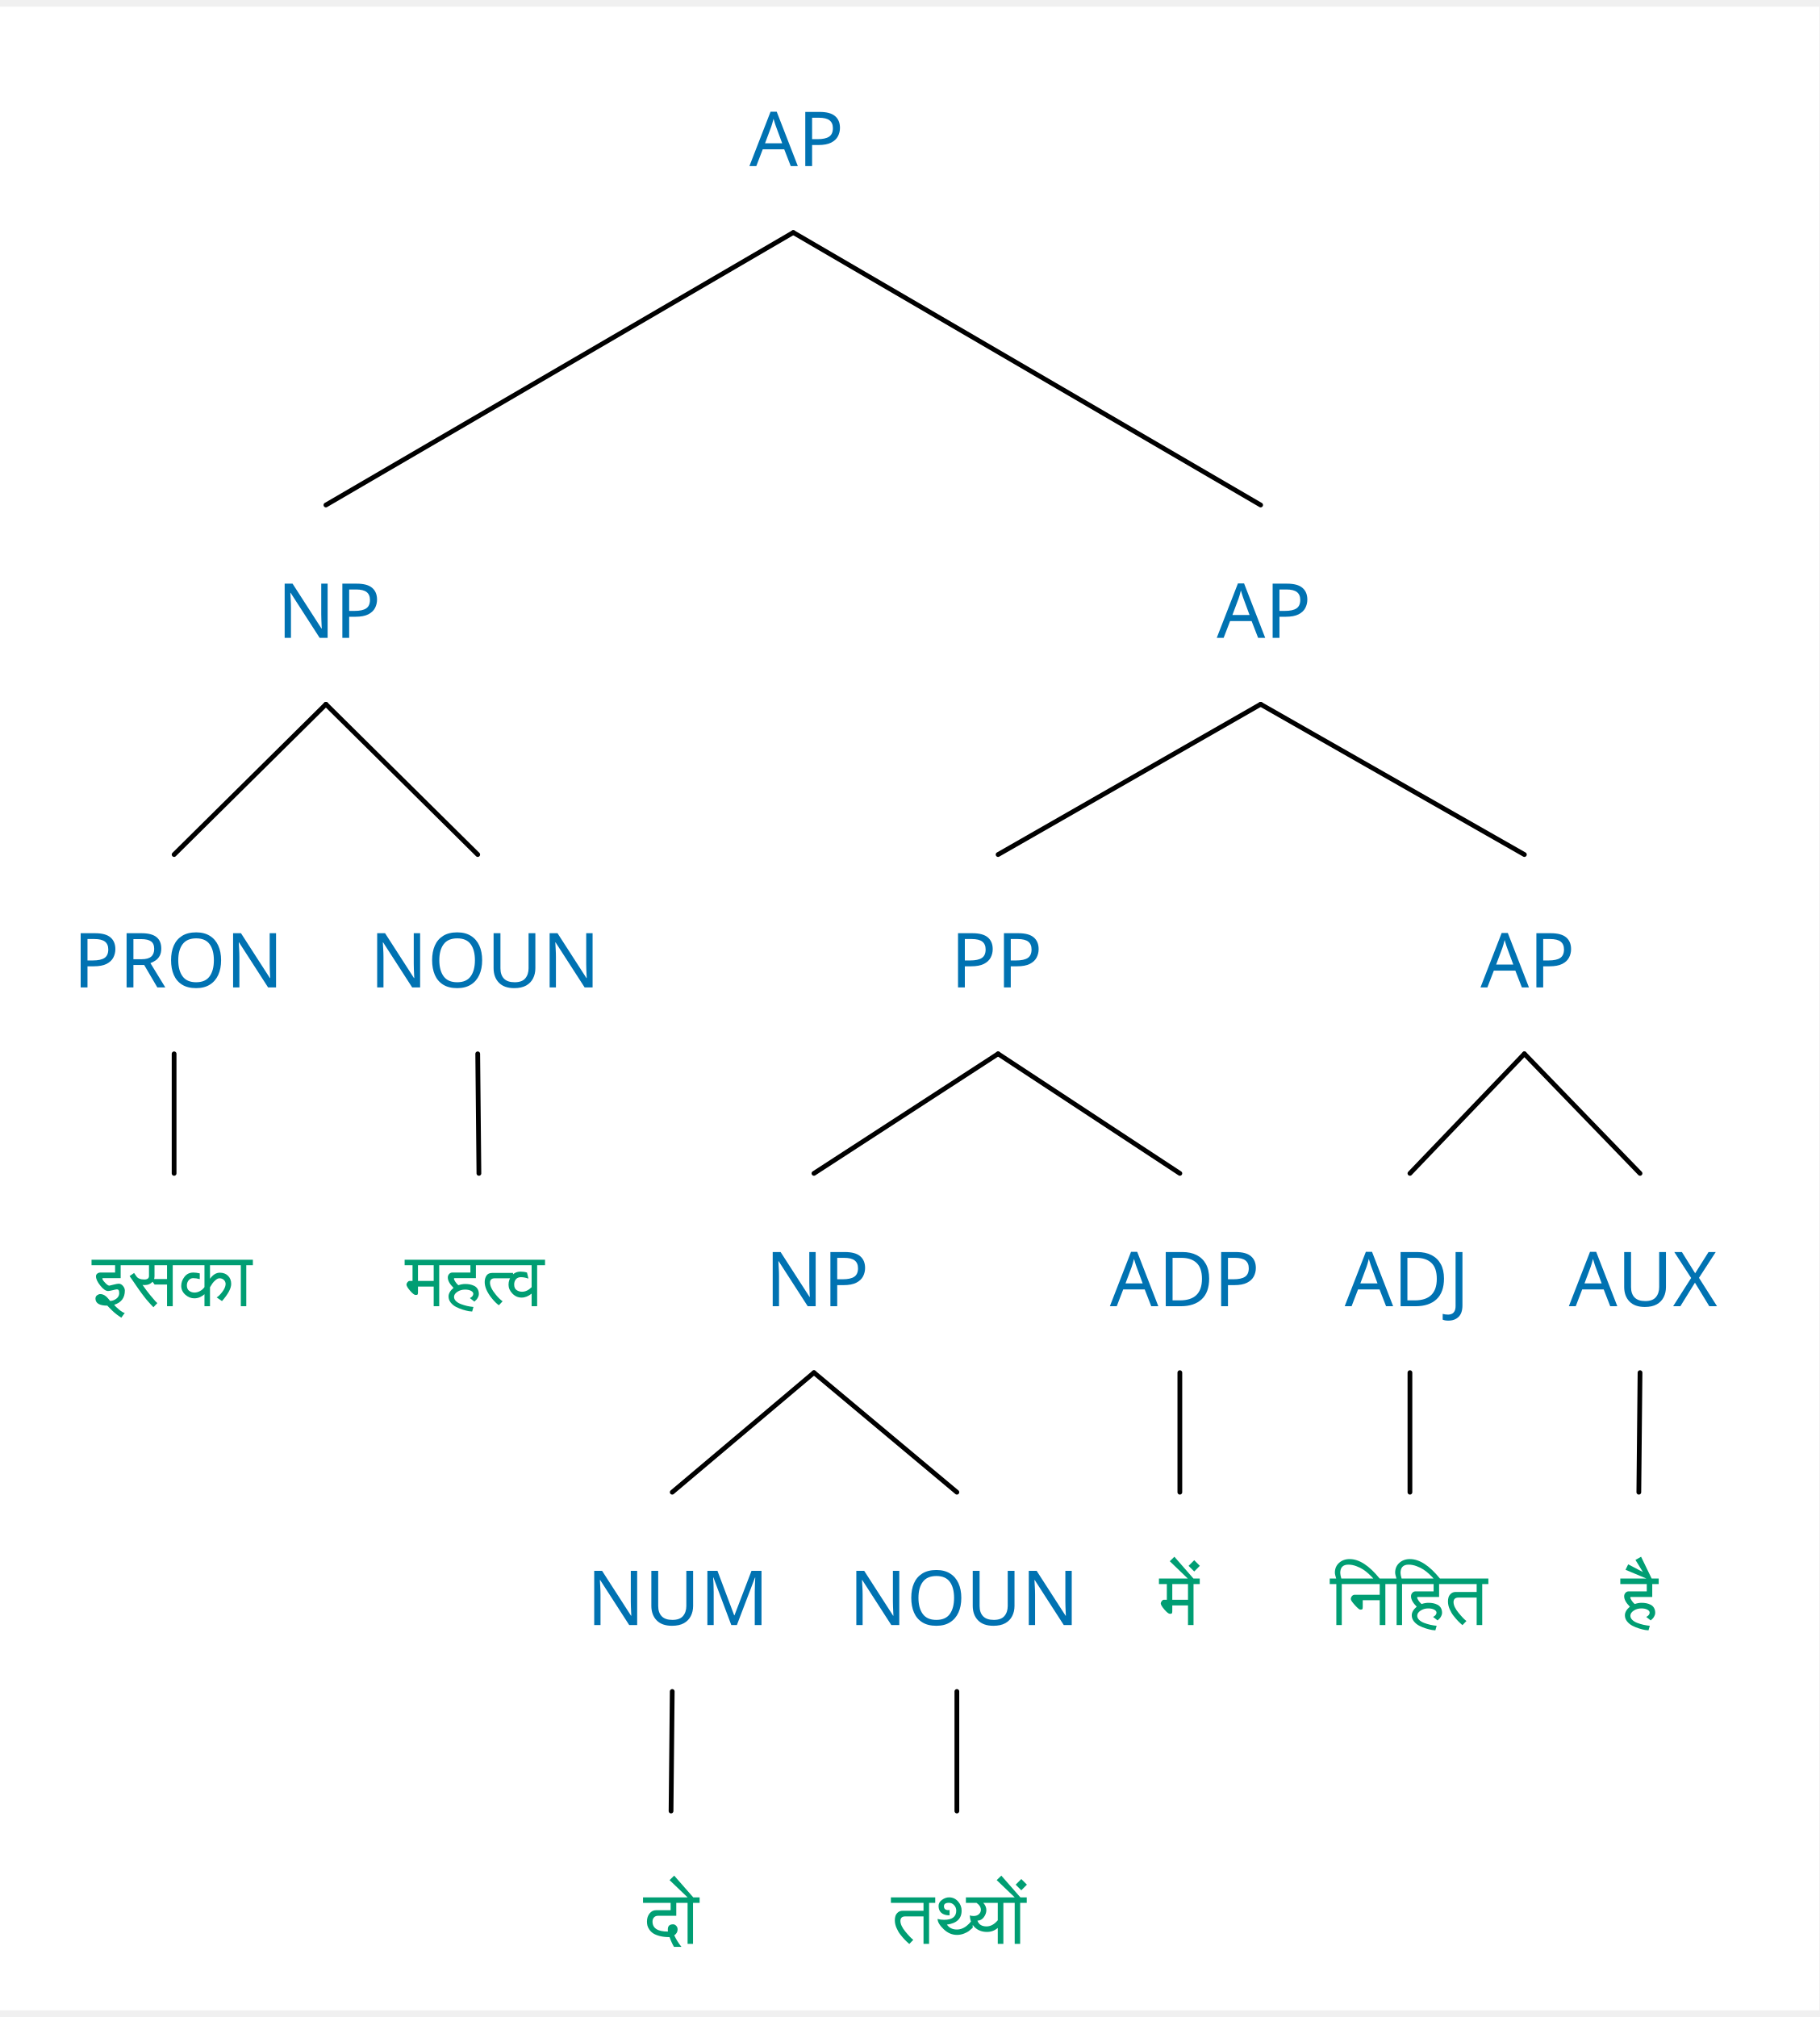
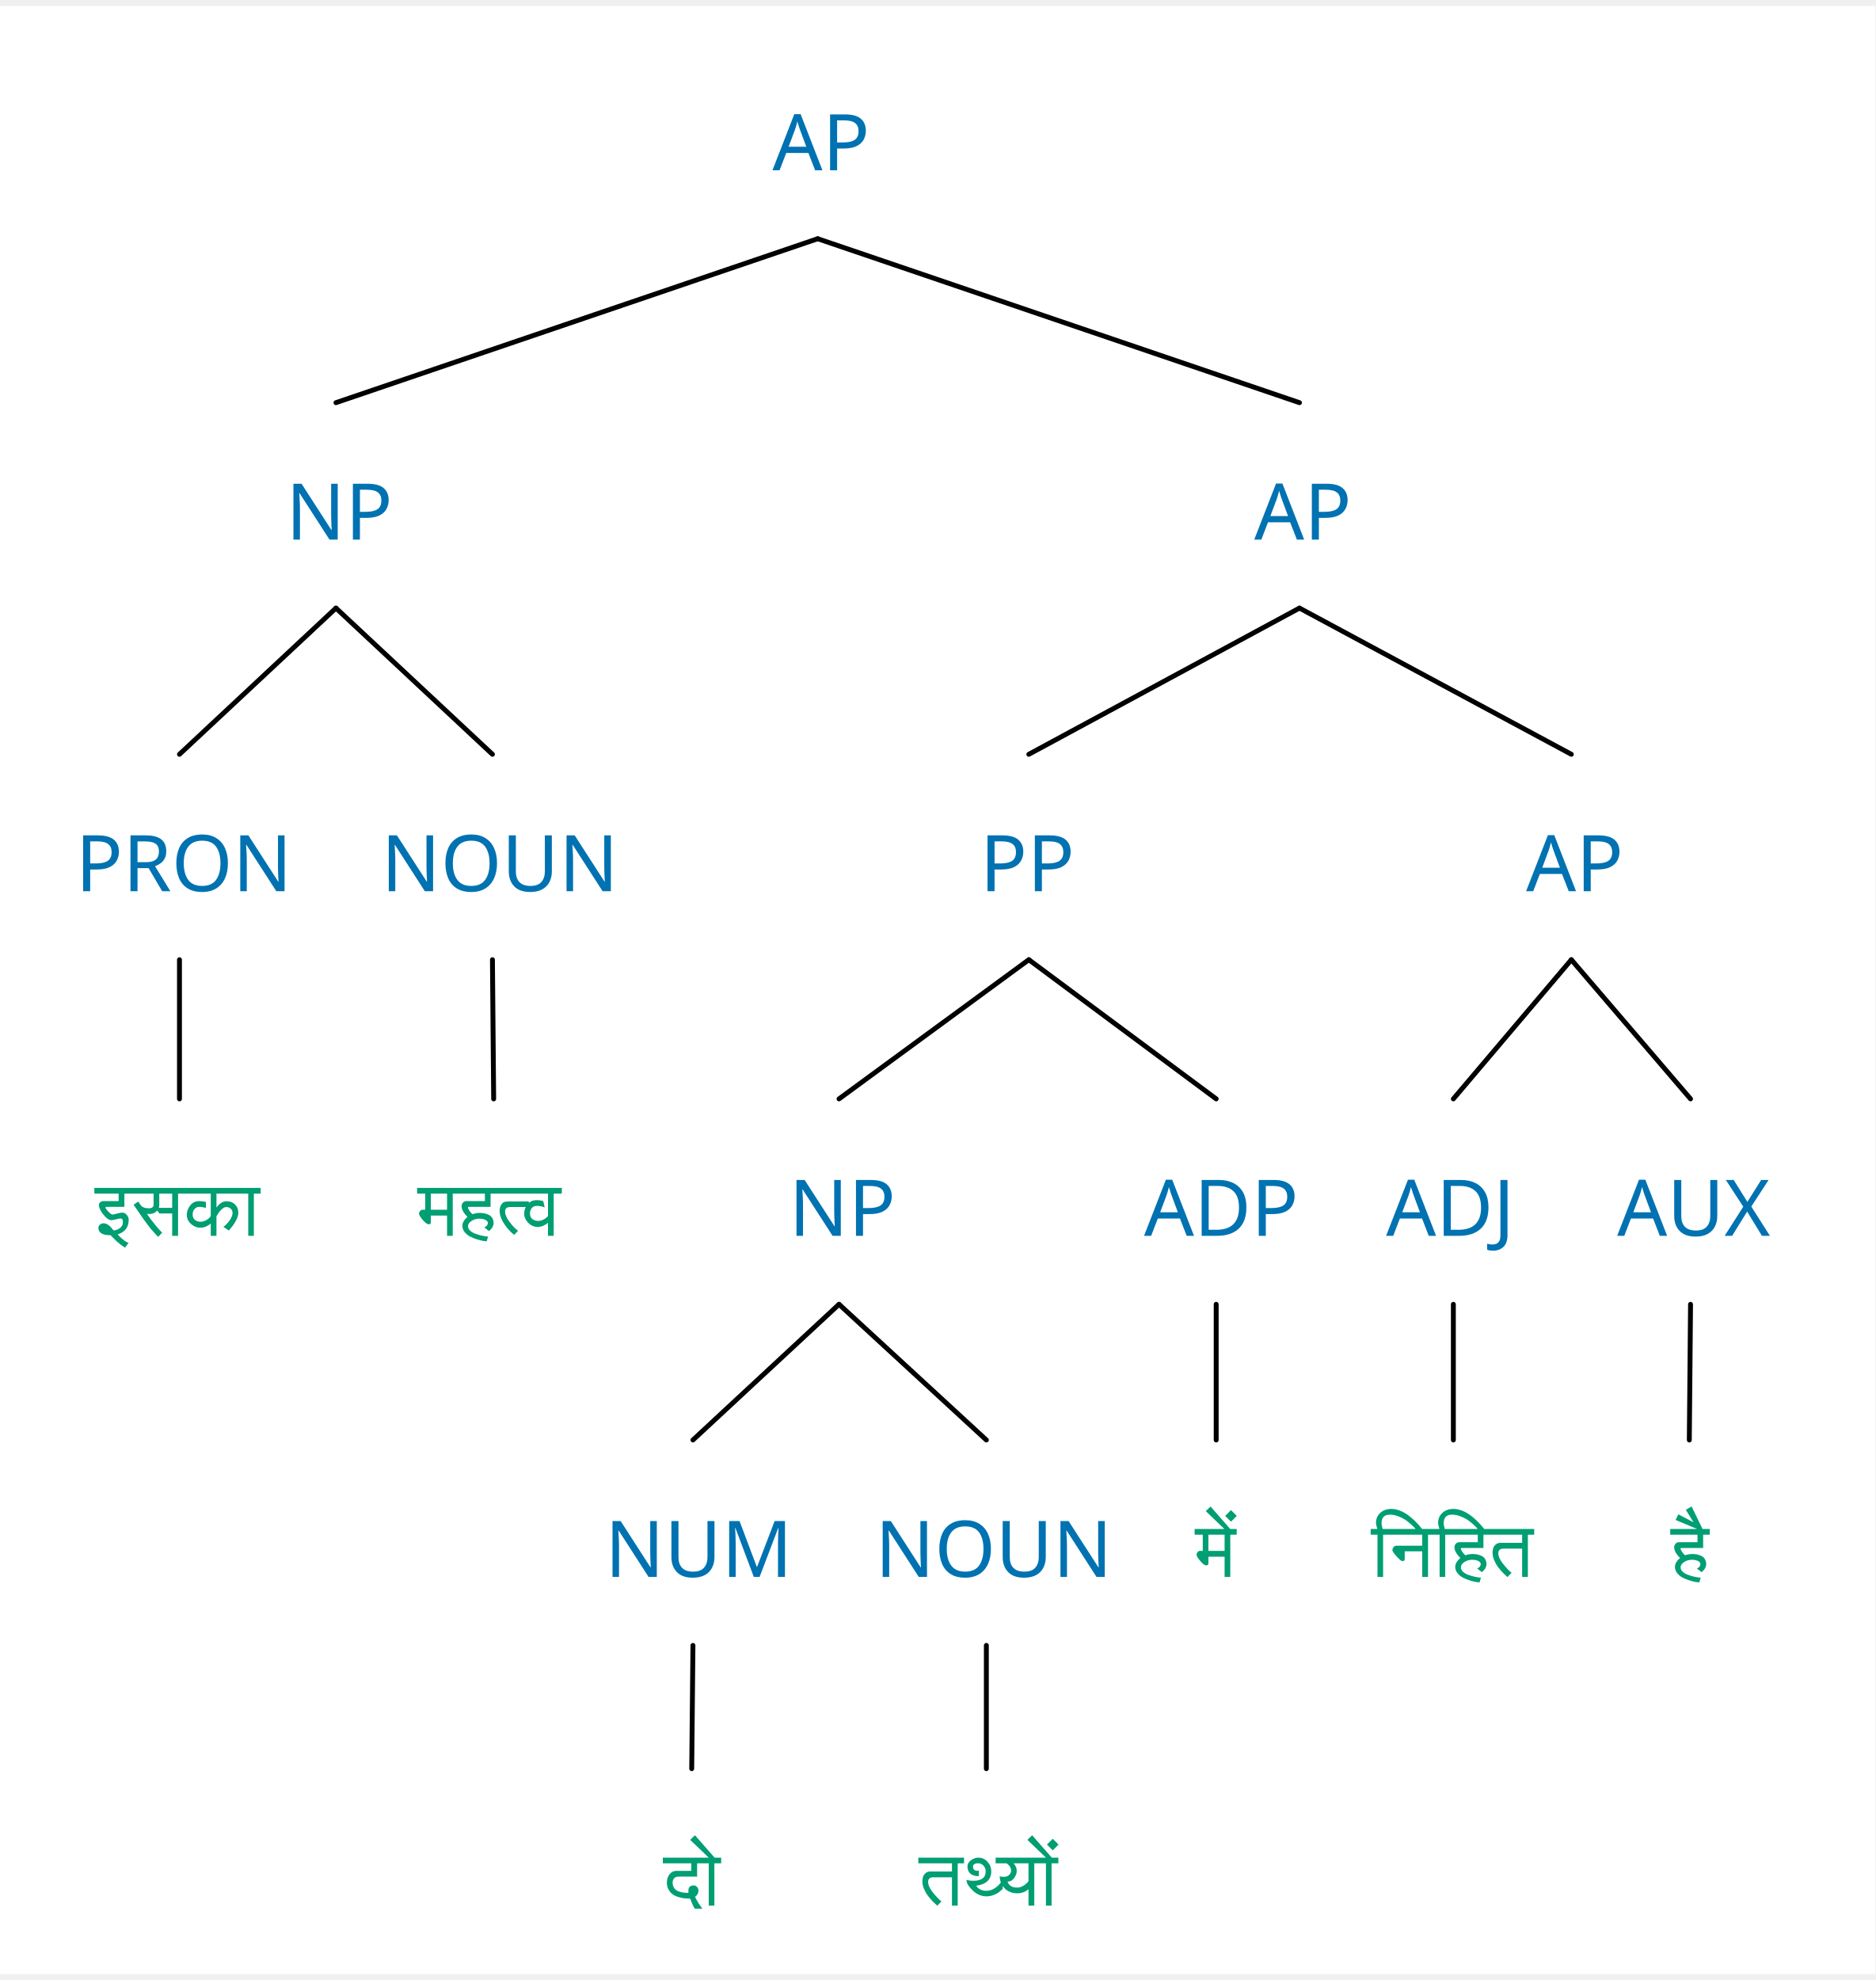
- <svg xmlns="http://www.w3.org/2000/svg" width="751.8" height="833.411" viewBox="-15.2, 0, 767, 844.611" version="1.1">
+ <svg xmlns="http://www.w3.org/2000/svg" width="751.8" height="793.632" viewBox="-15.2, 0, 767, 804.832" version="1.1">
  <defs>
    <marker id="arrow" markerUnits="userSpaceOnUse" viewBox="0 0 10 10" refX="10" refY="5" markerWidth="15.2" markerHeight="15.2" orient="auto">
      <path d="M 0 0 L 10 5 L 0 10" fill="#CC79A7" />
    </marker>
    <marker id="arrowBackward" markerUnits="userSpaceOnUse" viewBox="0 0 10 10" refX="5" refY="5" markerWidth="15.2" markerHeight="15.2" orient="auto">
      <path d="M 0 0 L 10 5 L 0 10 z" fill="#CC79A7" />
    </marker>
    <marker id="arrowForward" markerUnits="userSpaceOnUse" viewBox="0 0 10 10" refX="5" refY="5" markerWidth="15.2" markerHeight="15.2" orient="auto">
      <path d="M 10 0 L 0 5 L 10 10 z" fill="#CC79A7" />
    </marker>
    <marker id="arrowBothways" markerUnits="userSpaceOnUse" viewBox="0 0 30 10" refX="15" refY="5" markerWidth="45.6" markerHeight="15.2" orient="auto">
      <path d="M 0 5 L 10 0 L 10 5 L 20 5 L 20 0 L 30 5 L 20 10 L 20 5 L 10 5 L 10 10 z" fill="#CC79A7" />
    </marker>
    <pattern id="hatchBlack" x="10" y="10" width="10" height="10" patternUnits="userSpaceOnUse" patternTransform="rotate(45)">
      <line x1="0" y="0" x2="0" y2="10" stroke="black" stroke-width="4" />
    </pattern>
    <pattern id="hatchForNode" x="10" y="10" width="10" height="10" patternUnits="userSpaceOnUse" patternTransform="rotate(45)">
      <line x1="0" y="0" x2="0" y2="10" stroke="#0072B2" stroke-width="4" />
    </pattern>
    <pattern id="hatchForLeaf" x="10" y="10" width="10" height="10" patternUnits="userSpaceOnUse" patternTransform="rotate(45)">
      <line x1="0" y="0" x2="0" y2="10" stroke="#009E73" stroke-width="4" />
    </pattern>
  </defs>
-   <rect x="-15.2" y="0" width="767" height="844.611" stroke="none" fill="white" />"
+   <rect x="-15.2" y="0" width="767" height="804.832" stroke="none" fill="white" />"
<text white-space="pre" alignment-baseline="text-top" style="fill: #0072B2; storoke-width: 0; font-size: 32px;" x="300.731" y="67.2">
    <tspan x="300.731" y="67.2" style="" text-decoration="" font-family="'Noto Sans', 'Noto Sans JP', OpenMoji, 'OpenMoji Color', 'OpenMoji Black', sans-serif">AP</tspan>
  </text>
-   <text white-space="pre" alignment-baseline="text-top" style="fill: #0072B2; storoke-width: 0; font-size: 32px;" x="101.7" y="266.059">
-     <tspan x="101.7" y="266.059" style="" text-decoration="" font-family="'Noto Sans', 'Noto Sans JP', OpenMoji, 'OpenMoji Color', 'OpenMoji Black', sans-serif">NP</tspan>
+   <text white-space="pre" alignment-baseline="text-top" style="fill: #0072B2; storoke-width: 0; font-size: 32px;" x="101.7" y="218.24">
+     <tspan x="101.7" y="218.24" style="" text-decoration="" font-family="'Noto Sans', 'Noto Sans JP', OpenMoji, 'OpenMoji Color', 'OpenMoji Black', sans-serif">NP</tspan>
  </text>
-   <text white-space="pre" alignment-baseline="text-top" style="fill: #0072B2; storoke-width: 0; font-size: 32px;" x="15.7" y="413.411">
-     <tspan x="15.7" y="413.411" style="" text-decoration="" font-family="'Noto Sans', 'Noto Sans JP', OpenMoji, 'OpenMoji Color', 'OpenMoji Black', sans-serif">PRON</tspan>
+   <text white-space="pre" alignment-baseline="text-top" style="fill: #0072B2; storoke-width: 0; font-size: 32px;" x="15.7" y="362.03">
+     <tspan x="15.7" y="362.03" style="" text-decoration="" font-family="'Noto Sans', 'Noto Sans JP', OpenMoji, 'OpenMoji Color', 'OpenMoji Black', sans-serif">PRON</tspan>
  </text>
-   <text white-space="pre" alignment-baseline="text-top" style="fill: #009E73; storoke-width: 0; font-size: 32px;" x="23.7" y="547.811">
-     <tspan x="23.7" y="547.811" style="" text-decoration="" font-family="'Noto Sans', 'Noto Sans JP', OpenMoji, 'OpenMoji Color', 'OpenMoji Black', sans-serif">इसका</tspan>
+   <text white-space="pre" alignment-baseline="text-top" style="fill: #009E73; storoke-width: 0; font-size: 32px;" x="23.7" y="502.944">
+     <tspan x="23.7" y="502.944" style="" text-decoration="" font-family="'Noto Sans', 'Noto Sans JP', OpenMoji, 'OpenMoji Color', 'OpenMoji Black', sans-serif">इसका</tspan>
  </text>
-   <text white-space="pre" alignment-baseline="text-top" style="fill: #0072B2; storoke-width: 0; font-size: 32px;" x="140.7" y="413.411">
-     <tspan x="140.7" y="413.411" style="" text-decoration="" font-family="'Noto Sans', 'Noto Sans JP', OpenMoji, 'OpenMoji Color', 'OpenMoji Black', sans-serif">NOUN</tspan>
+   <text white-space="pre" alignment-baseline="text-top" style="fill: #0072B2; storoke-width: 0; font-size: 32px;" x="140.7" y="362.03">
+     <tspan x="140.7" y="362.03" style="" text-decoration="" font-family="'Noto Sans', 'Noto Sans JP', OpenMoji, 'OpenMoji Color', 'OpenMoji Black', sans-serif">NOUN</tspan>
  </text>
-   <text white-space="pre" alignment-baseline="text-top" style="fill: #009E73; storoke-width: 0; font-size: 32px;" x="155.7" y="547.811">
-     <tspan x="155.7" y="547.811" style="" text-decoration="" font-family="'Noto Sans', 'Noto Sans JP', OpenMoji, 'OpenMoji Color', 'OpenMoji Black', sans-serif">महत्व</tspan>
+   <text white-space="pre" alignment-baseline="text-top" style="fill: #009E73; storoke-width: 0; font-size: 32px;" x="155.7" y="502.944">
+     <tspan x="155.7" y="502.944" style="" text-decoration="" font-family="'Noto Sans', 'Noto Sans JP', OpenMoji, 'OpenMoji Color', 'OpenMoji Black', sans-serif">महत्व</tspan>
  </text>
-   <text white-space="pre" alignment-baseline="text-top" style="fill: #0072B2; storoke-width: 0; font-size: 32px;" x="497.763" y="266.059">
-     <tspan x="497.763" y="266.059" style="" text-decoration="" font-family="'Noto Sans', 'Noto Sans JP', OpenMoji, 'OpenMoji Color', 'OpenMoji Black', sans-serif">AP</tspan>
+   <text white-space="pre" alignment-baseline="text-top" style="fill: #0072B2; storoke-width: 0; font-size: 32px;" x="497.763" y="218.24">
+     <tspan x="497.763" y="218.24" style="" text-decoration="" font-family="'Noto Sans', 'Noto Sans JP', OpenMoji, 'OpenMoji Color', 'OpenMoji Black', sans-serif">AP</tspan>
  </text>
-   <text white-space="pre" alignment-baseline="text-top" style="fill: #0072B2; storoke-width: 0; font-size: 32px;" x="385.575" y="413.411">
-     <tspan x="385.575" y="413.411" style="" text-decoration="" font-family="'Noto Sans', 'Noto Sans JP', OpenMoji, 'OpenMoji Color', 'OpenMoji Black', sans-serif">PP</tspan>
+   <text white-space="pre" alignment-baseline="text-top" style="fill: #0072B2; storoke-width: 0; font-size: 32px;" x="385.575" y="362.03">
+     <tspan x="385.575" y="362.03" style="" text-decoration="" font-family="'Noto Sans', 'Noto Sans JP', OpenMoji, 'OpenMoji Color', 'OpenMoji Black', sans-serif">PP</tspan>
  </text>
-   <text white-space="pre" alignment-baseline="text-top" style="fill: #0072B2; storoke-width: 0; font-size: 32px;" x="307.45" y="547.811">
-     <tspan x="307.45" y="547.811" style="" text-decoration="" font-family="'Noto Sans', 'Noto Sans JP', OpenMoji, 'OpenMoji Color', 'OpenMoji Black', sans-serif">NP</tspan>
+   <text white-space="pre" alignment-baseline="text-top" style="fill: #0072B2; storoke-width: 0; font-size: 32px;" x="307.45" y="502.944">
+     <tspan x="307.45" y="502.944" style="" text-decoration="" font-family="'Noto Sans', 'Noto Sans JP', OpenMoji, 'OpenMoji Color', 'OpenMoji Black', sans-serif">NP</tspan>
  </text>
-   <text white-space="pre" alignment-baseline="text-top" style="fill: #0072B2; storoke-width: 0; font-size: 32px;" x="232.2" y="682.211">
-     <tspan x="232.2" y="682.211" style="" text-decoration="" font-family="'Noto Sans', 'Noto Sans JP', OpenMoji, 'OpenMoji Color', 'OpenMoji Black', sans-serif">NUM</tspan>
+   <text white-space="pre" alignment-baseline="text-top" style="fill: #0072B2; storoke-width: 0; font-size: 32px;" x="232.2" y="642.432">
+     <tspan x="232.2" y="642.432" style="" text-decoration="" font-family="'Noto Sans', 'Noto Sans JP', OpenMoji, 'OpenMoji Color', 'OpenMoji Black', sans-serif">NUM</tspan>
  </text>
-   <text white-space="pre" alignment-baseline="text-top" style="fill: #009E73; storoke-width: 0; font-size: 32px;" x="256.2" y="816.611">
-     <tspan x="256.2" y="816.611" style="" text-decoration="" font-family="'Noto Sans', 'Noto Sans JP', OpenMoji, 'OpenMoji Color', 'OpenMoji Black', sans-serif">दो</tspan>
+   <text white-space="pre" alignment-baseline="text-top" style="fill: #009E73; storoke-width: 0; font-size: 32px;" x="256.2" y="776.832">
+     <tspan x="256.2" y="776.832" style="" text-decoration="" font-family="'Noto Sans', 'Noto Sans JP', OpenMoji, 'OpenMoji Color', 'OpenMoji Black', sans-serif">दो</tspan>
  </text>
-   <text white-space="pre" alignment-baseline="text-top" style="fill: #0072B2; storoke-width: 0; font-size: 32px;" x="342.7" y="682.211">
-     <tspan x="342.7" y="682.211" style="" text-decoration="" font-family="'Noto Sans', 'Noto Sans JP', OpenMoji, 'OpenMoji Color', 'OpenMoji Black', sans-serif">NOUN</tspan>
+   <text white-space="pre" alignment-baseline="text-top" style="fill: #0072B2; storoke-width: 0; font-size: 32px;" x="342.7" y="642.432">
+     <tspan x="342.7" y="642.432" style="" text-decoration="" font-family="'Noto Sans', 'Noto Sans JP', OpenMoji, 'OpenMoji Color', 'OpenMoji Black', sans-serif">NOUN</tspan>
  </text>
-   <text white-space="pre" alignment-baseline="text-top" style="fill: #009E73; storoke-width: 0; font-size: 32px;" x="360.7" y="816.611">
-     <tspan x="360.7" y="816.611" style="" text-decoration="" font-family="'Noto Sans', 'Noto Sans JP', OpenMoji, 'OpenMoji Color', 'OpenMoji Black', sans-serif">तथ्यों</tspan>
+   <text white-space="pre" alignment-baseline="text-top" style="fill: #009E73; storoke-width: 0; font-size: 32px;" x="360.7" y="776.832">
+     <tspan x="360.7" y="776.832" style="" text-decoration="" font-family="'Noto Sans', 'Noto Sans JP', OpenMoji, 'OpenMoji Color', 'OpenMoji Black', sans-serif">तथ्यों</tspan>
  </text>
-   <text white-space="pre" alignment-baseline="text-top" style="fill: #0072B2; storoke-width: 0; font-size: 32px;" x="452.7" y="547.811">
-     <tspan x="452.7" y="547.811" style="" text-decoration="" font-family="'Noto Sans', 'Noto Sans JP', OpenMoji, 'OpenMoji Color', 'OpenMoji Black', sans-serif">ADP</tspan>
+   <text white-space="pre" alignment-baseline="text-top" style="fill: #0072B2; storoke-width: 0; font-size: 32px;" x="452.7" y="502.944">
+     <tspan x="452.7" y="502.944" style="" text-decoration="" font-family="'Noto Sans', 'Noto Sans JP', OpenMoji, 'OpenMoji Color', 'OpenMoji Black', sans-serif">ADP</tspan>
  </text>
-   <text white-space="pre" alignment-baseline="text-top" style="fill: #009E73; storoke-width: 0; font-size: 32px;" x="473.7" y="682.211">
-     <tspan x="473.7" y="682.211" style="" text-decoration="" font-family="'Noto Sans', 'Noto Sans JP', OpenMoji, 'OpenMoji Color', 'OpenMoji Black', sans-serif">में</tspan>
+   <text white-space="pre" alignment-baseline="text-top" style="fill: #009E73; storoke-width: 0; font-size: 32px;" x="473.7" y="642.432">
+     <tspan x="473.7" y="642.432" style="" text-decoration="" font-family="'Noto Sans', 'Noto Sans JP', OpenMoji, 'OpenMoji Color', 'OpenMoji Black', sans-serif">में</tspan>
  </text>
-   <text white-space="pre" alignment-baseline="text-top" style="fill: #0072B2; storoke-width: 0; font-size: 32px;" x="608.95" y="413.411">
-     <tspan x="608.95" y="413.411" style="" text-decoration="" font-family="'Noto Sans', 'Noto Sans JP', OpenMoji, 'OpenMoji Color', 'OpenMoji Black', sans-serif">AP</tspan>
+   <text white-space="pre" alignment-baseline="text-top" style="fill: #0072B2; storoke-width: 0; font-size: 32px;" x="608.95" y="362.03">
+     <tspan x="608.95" y="362.03" style="" text-decoration="" font-family="'Noto Sans', 'Noto Sans JP', OpenMoji, 'OpenMoji Color', 'OpenMoji Black', sans-serif">AP</tspan>
  </text>
-   <text white-space="pre" alignment-baseline="text-top" style="fill: #0072B2; storoke-width: 0; font-size: 32px;" x="551.7" y="547.811">
-     <tspan x="551.7" y="547.811" style="" text-decoration="" font-family="'Noto Sans', 'Noto Sans JP', OpenMoji, 'OpenMoji Color', 'OpenMoji Black', sans-serif">ADJ</tspan>
+   <text white-space="pre" alignment-baseline="text-top" style="fill: #0072B2; storoke-width: 0; font-size: 32px;" x="551.7" y="502.944">
+     <tspan x="551.7" y="502.944" style="" text-decoration="" font-family="'Noto Sans', 'Noto Sans JP', OpenMoji, 'OpenMoji Color', 'OpenMoji Black', sans-serif">ADJ</tspan>
  </text>
-   <text white-space="pre" alignment-baseline="text-top" style="fill: #009E73; storoke-width: 0; font-size: 32px;" x="545.7" y="682.211">
-     <tspan x="545.7" y="682.211" style="" text-decoration="" font-family="'Noto Sans', 'Noto Sans JP', OpenMoji, 'OpenMoji Color', 'OpenMoji Black', sans-serif">निहित</tspan>
+   <text white-space="pre" alignment-baseline="text-top" style="fill: #009E73; storoke-width: 0; font-size: 32px;" x="545.7" y="642.432">
+     <tspan x="545.7" y="642.432" style="" text-decoration="" font-family="'Noto Sans', 'Noto Sans JP', OpenMoji, 'OpenMoji Color', 'OpenMoji Black', sans-serif">निहित</tspan>
  </text>
-   <text white-space="pre" alignment-baseline="text-top" style="fill: #0072B2; storoke-width: 0; font-size: 32px;" x="646.2" y="547.811">
-     <tspan x="646.2" y="547.811" style="" text-decoration="" font-family="'Noto Sans', 'Noto Sans JP', OpenMoji, 'OpenMoji Color', 'OpenMoji Black', sans-serif">AUX</tspan>
+   <text white-space="pre" alignment-baseline="text-top" style="fill: #0072B2; storoke-width: 0; font-size: 32px;" x="646.2" y="502.944">
+     <tspan x="646.2" y="502.944" style="" text-decoration="" font-family="'Noto Sans', 'Noto Sans JP', OpenMoji, 'OpenMoji Color', 'OpenMoji Black', sans-serif">AUX</tspan>
  </text>
-   <text white-space="pre" alignment-baseline="text-top" style="fill: #009E73; storoke-width: 0; font-size: 32px;" x="668.2" y="682.211">
-     <tspan x="668.2" y="682.211" style="" text-decoration="" font-family="'Noto Sans', 'Noto Sans JP', OpenMoji, 'OpenMoji Color', 'OpenMoji Black', sans-serif">है</tspan>
+   <text white-space="pre" alignment-baseline="text-top" style="fill: #009E73; storoke-width: 0; font-size: 32px;" x="668.2" y="642.432">
+     <tspan x="668.2" y="642.432" style="" text-decoration="" font-family="'Noto Sans', 'Noto Sans JP', OpenMoji, 'OpenMoji Color', 'OpenMoji Black', sans-serif">है</tspan>
  </text>
-   <line style="fill: none; stroke:black; stroke-width:2; stroke-linejoin:round; stroke-linecap:round;" x1="122.2" y1="210.059" x2="319.231" y2="95.2" />
-   <line style="fill: none; stroke:black; stroke-width:2; stroke-linejoin:round; stroke-linecap:round;" x1="516.263" y1="210.059" x2="319.231" y2="95.2" />
-   <line style="fill: none; stroke:black; stroke-width:2; stroke-linejoin:round; stroke-linecap:round;" x1="58.2" y1="357.411" x2="122.2" y2="294.059" />
-   <line style="fill: none; stroke:black; stroke-width:2; stroke-linejoin:round; stroke-linecap:round;" x1="186.2" y1="357.411" x2="122.2" y2="294.059" />
-   <line style="fill: none; stroke:black; stroke-width:2; stroke-linejoin:round; stroke-linecap:round;" x1="58.2" y1="491.811" x2="58.2" y2="441.411" />
-   <line style="fill: none; stroke:black; stroke-width:2; stroke-linejoin:round; stroke-linecap:round;" x1="186.7" y1="491.811" x2="186.2" y2="441.411" />
-   <line style="fill: none; stroke:black; stroke-width:2; stroke-linejoin:round; stroke-linecap:round;" x1="405.575" y1="357.411" x2="516.263" y2="294.059" />
-   <line style="fill: none; stroke:black; stroke-width:2; stroke-linejoin:round; stroke-linecap:round;" x1="627.45" y1="357.411" x2="516.263" y2="294.059" />
-   <line style="fill: none; stroke:black; stroke-width:2; stroke-linejoin:round; stroke-linecap:round;" x1="327.95" y1="491.811" x2="405.575" y2="441.411" />
-   <line style="fill: none; stroke:black; stroke-width:2; stroke-linejoin:round; stroke-linecap:round;" x1="482.2" y1="491.811" x2="405.575" y2="441.411" />
-   <line style="fill: none; stroke:black; stroke-width:2; stroke-linejoin:round; stroke-linecap:round;" x1="268.2" y1="626.211" x2="327.95" y2="575.811" />
-   <line style="fill: none; stroke:black; stroke-width:2; stroke-linejoin:round; stroke-linecap:round;" x1="388.2" y1="626.211" x2="327.95" y2="575.811" />
-   <line style="fill: none; stroke:black; stroke-width:2; stroke-linejoin:round; stroke-linecap:round;" x1="267.7" y1="760.611" x2="268.2" y2="710.211" />
-   <line style="fill: none; stroke:black; stroke-width:2; stroke-linejoin:round; stroke-linecap:round;" x1="388.2" y1="760.611" x2="388.2" y2="710.211" />
-   <line style="fill: none; stroke:black; stroke-width:2; stroke-linejoin:round; stroke-linecap:round;" x1="482.2" y1="626.211" x2="482.2" y2="575.811" />
-   <line style="fill: none; stroke:black; stroke-width:2; stroke-linejoin:round; stroke-linecap:round;" x1="579.2" y1="491.811" x2="627.45" y2="441.411" />
-   <line style="fill: none; stroke:black; stroke-width:2; stroke-linejoin:round; stroke-linecap:round;" x1="676.2" y1="491.811" x2="627.45" y2="441.411" />
-   <line style="fill: none; stroke:black; stroke-width:2; stroke-linejoin:round; stroke-linecap:round;" x1="579.2" y1="626.211" x2="579.2" y2="575.811" />
-   <line style="fill: none; stroke:black; stroke-width:2; stroke-linejoin:round; stroke-linecap:round;" x1="675.7" y1="626.211" x2="676.2" y2="575.811" />
+   <line style="fill: none; stroke:black; stroke-width:2; stroke-linejoin:round; stroke-linecap:round;" x1="122.2" y1="162.24" x2="319.231" y2="95.2" />
+   <line style="fill: none; stroke:black; stroke-width:2; stroke-linejoin:round; stroke-linecap:round;" x1="516.263" y1="162.24" x2="319.231" y2="95.2" />
+   <line style="fill: none; stroke:black; stroke-width:2; stroke-linejoin:round; stroke-linecap:round;" x1="58.2" y1="306.03" x2="122.2" y2="246.24" />
+   <line style="fill: none; stroke:black; stroke-width:2; stroke-linejoin:round; stroke-linecap:round;" x1="186.2" y1="306.03" x2="122.2" y2="246.24" />
+   <line style="fill: none; stroke:black; stroke-width:2; stroke-linejoin:round; stroke-linecap:round;" x1="58.2" y1="446.944" x2="58.2" y2="390.03" />
+   <line style="fill: none; stroke:black; stroke-width:2; stroke-linejoin:round; stroke-linecap:round;" x1="186.7" y1="446.944" x2="186.2" y2="390.03" />
+   <line style="fill: none; stroke:black; stroke-width:2; stroke-linejoin:round; stroke-linecap:round;" x1="405.575" y1="306.03" x2="516.263" y2="246.24" />
+   <line style="fill: none; stroke:black; stroke-width:2; stroke-linejoin:round; stroke-linecap:round;" x1="627.45" y1="306.03" x2="516.263" y2="246.24" />
+   <line style="fill: none; stroke:black; stroke-width:2; stroke-linejoin:round; stroke-linecap:round;" x1="327.95" y1="446.944" x2="405.575" y2="390.03" />
+   <line style="fill: none; stroke:black; stroke-width:2; stroke-linejoin:round; stroke-linecap:round;" x1="482.2" y1="446.944" x2="405.575" y2="390.03" />
+   <line style="fill: none; stroke:black; stroke-width:2; stroke-linejoin:round; stroke-linecap:round;" x1="268.2" y1="586.432" x2="327.95" y2="530.944" />
+   <line style="fill: none; stroke:black; stroke-width:2; stroke-linejoin:round; stroke-linecap:round;" x1="388.2" y1="586.432" x2="327.95" y2="530.944" />
+   <line style="fill: none; stroke:black; stroke-width:2; stroke-linejoin:round; stroke-linecap:round;" x1="267.7" y1="720.832" x2="268.2" y2="670.432" />
+   <line style="fill: none; stroke:black; stroke-width:2; stroke-linejoin:round; stroke-linecap:round;" x1="388.2" y1="720.832" x2="388.2" y2="670.432" />
+   <line style="fill: none; stroke:black; stroke-width:2; stroke-linejoin:round; stroke-linecap:round;" x1="482.2" y1="586.432" x2="482.2" y2="530.944" />
+   <line style="fill: none; stroke:black; stroke-width:2; stroke-linejoin:round; stroke-linecap:round;" x1="579.2" y1="446.944" x2="627.45" y2="390.03" />
+   <line style="fill: none; stroke:black; stroke-width:2; stroke-linejoin:round; stroke-linecap:round;" x1="676.2" y1="446.944" x2="627.45" y2="390.03" />
+   <line style="fill: none; stroke:black; stroke-width:2; stroke-linejoin:round; stroke-linecap:round;" x1="579.2" y1="586.432" x2="579.2" y2="530.944" />
+   <line style="fill: none; stroke:black; stroke-width:2; stroke-linejoin:round; stroke-linecap:round;" x1="675.7" y1="586.432" x2="676.2" y2="530.944" />
</svg>
